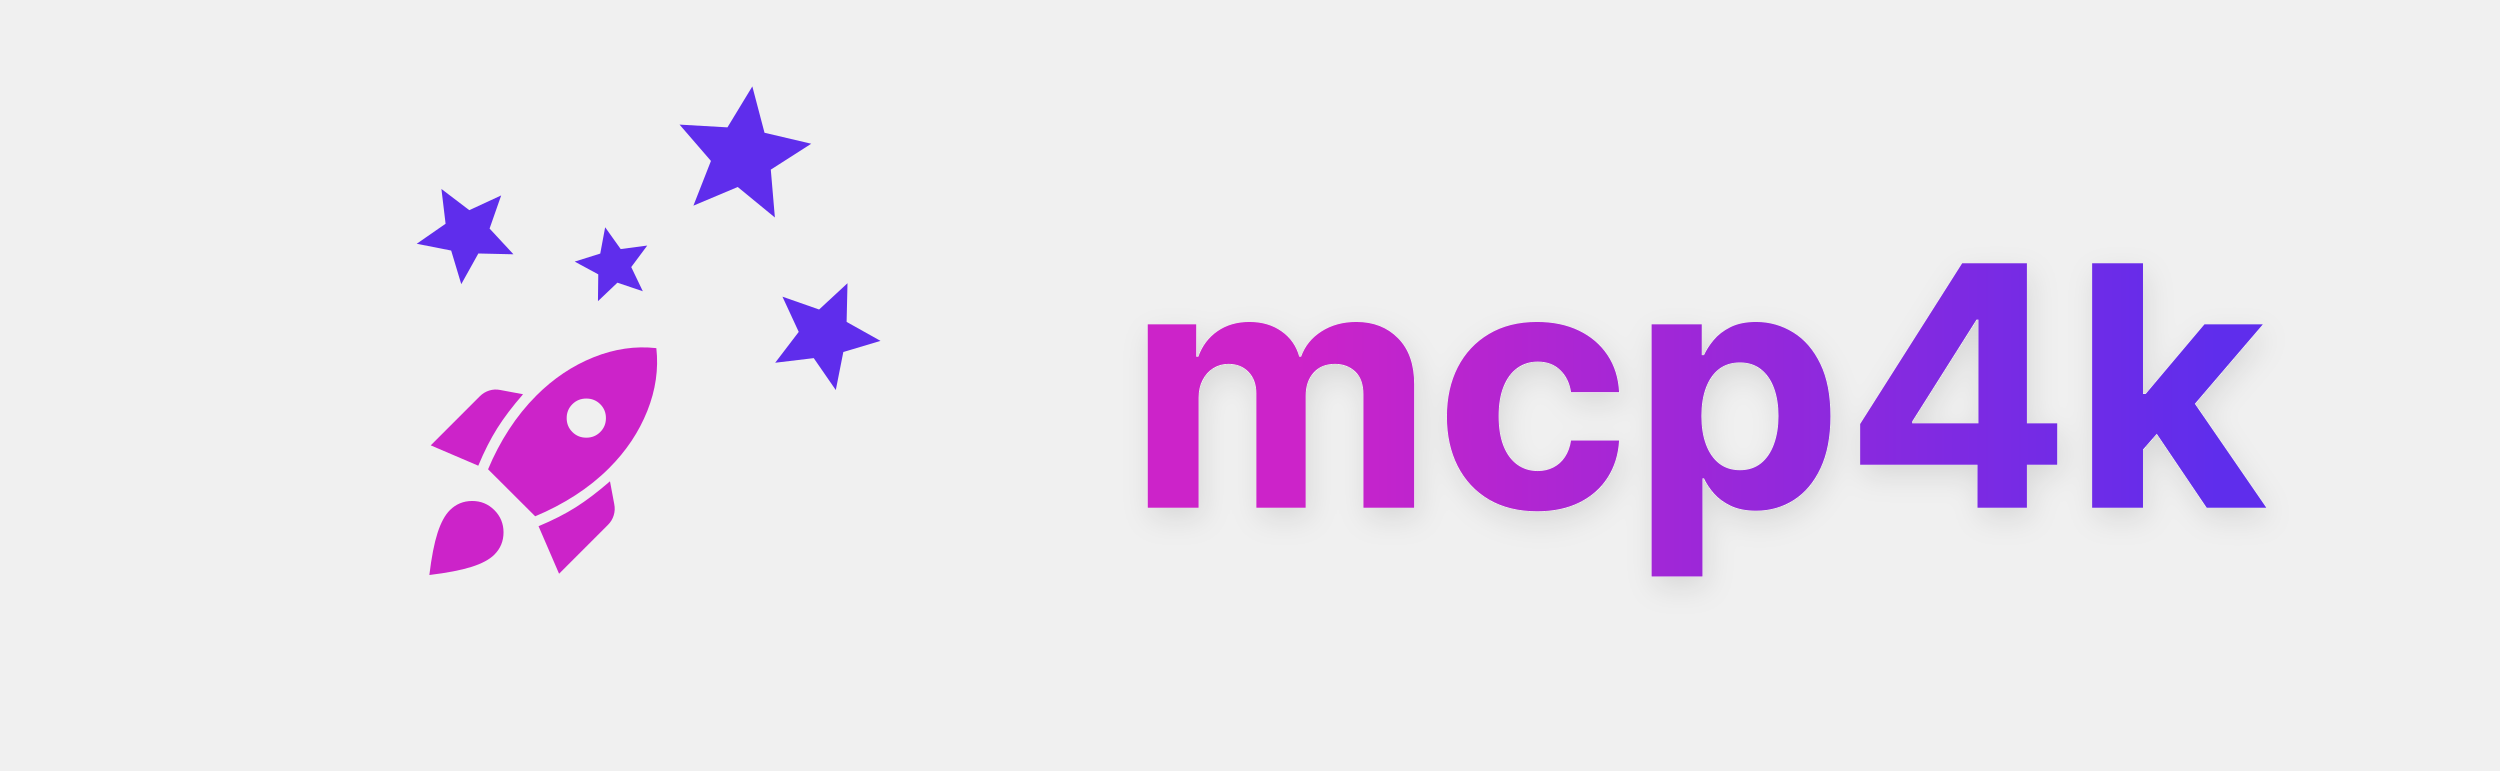
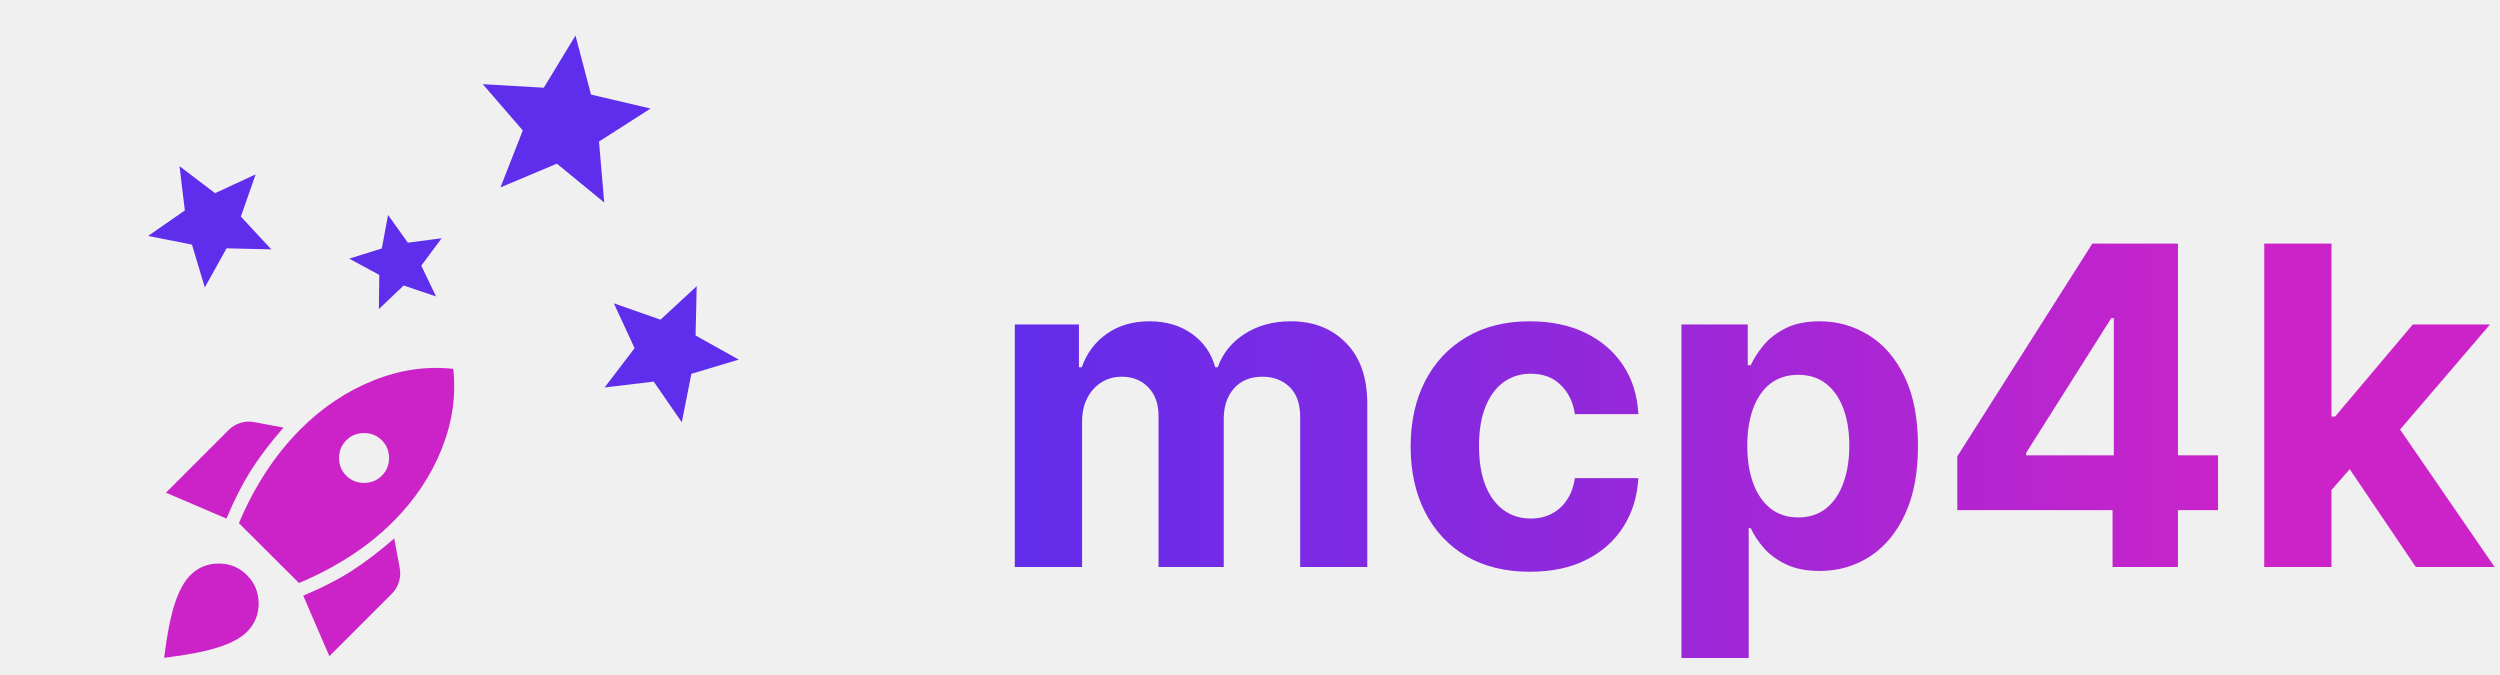
- <svg xmlns="http://www.w3.org/2000/svg" width="714" height="220" viewBox="0 0 714 220" fill="none">
-   <g filter="url(#filter0_d_445_4434)">
-     <path d="M327.795 145V92.636H341.636V101.875H342.25C343.341 98.807 345.159 96.386 347.705 94.614C350.25 92.841 353.295 91.954 356.841 91.954C360.432 91.954 363.489 92.852 366.011 94.648C368.534 96.421 370.216 98.829 371.057 101.875H371.602C372.67 98.875 374.602 96.477 377.398 94.682C380.216 92.864 383.545 91.954 387.386 91.954C392.273 91.954 396.239 93.511 399.284 96.625C402.352 99.716 403.886 104.102 403.886 109.784V145H389.398V112.648C389.398 109.739 388.625 107.557 387.08 106.102C385.534 104.648 383.602 103.92 381.284 103.92C378.648 103.92 376.591 104.761 375.114 106.443C373.636 108.102 372.898 110.295 372.898 113.023V145H358.818V112.341C358.818 109.773 358.08 107.727 356.602 106.205C355.148 104.682 353.227 103.92 350.841 103.92C349.227 103.92 347.773 104.33 346.477 105.148C345.205 105.943 344.193 107.068 343.443 108.523C342.693 109.955 342.318 111.636 342.318 113.568V145H327.795ZM439.017 146.023C433.653 146.023 429.04 144.886 425.176 142.614C421.335 140.318 418.381 137.136 416.312 133.068C414.267 129 413.244 124.318 413.244 119.023C413.244 113.659 414.278 108.955 416.347 104.909C418.438 100.841 421.403 97.671 425.244 95.398C429.085 93.102 433.653 91.954 438.949 91.954C443.517 91.954 447.517 92.784 450.949 94.443C454.381 96.102 457.097 98.432 459.097 101.432C461.097 104.432 462.199 107.955 462.403 112H448.699C448.313 109.386 447.29 107.284 445.631 105.693C443.994 104.08 441.847 103.273 439.188 103.273C436.938 103.273 434.972 103.886 433.29 105.114C431.631 106.318 430.335 108.08 429.403 110.398C428.472 112.716 428.006 115.523 428.006 118.818C428.006 122.159 428.46 125 429.369 127.341C430.301 129.682 431.608 131.466 433.29 132.693C434.972 133.92 436.938 134.534 439.188 134.534C440.847 134.534 442.335 134.193 443.653 133.511C444.994 132.83 446.097 131.841 446.96 130.545C447.847 129.227 448.426 127.648 448.699 125.807H462.403C462.176 129.807 461.085 133.33 459.131 136.375C457.199 139.398 454.528 141.761 451.119 143.466C447.71 145.17 443.676 146.023 439.017 146.023ZM471.702 164.636V92.636H486.02V101.432H486.668C487.304 100.023 488.224 98.591 489.429 97.136C490.656 95.659 492.247 94.432 494.202 93.454C496.179 92.454 498.634 91.954 501.565 91.954C505.384 91.954 508.906 92.954 512.134 94.954C515.361 96.932 517.94 99.921 519.872 103.92C521.804 107.898 522.77 112.886 522.77 118.886C522.77 124.727 521.827 129.659 519.94 133.682C518.077 137.682 515.531 140.716 512.304 142.784C509.099 144.83 505.509 145.852 501.531 145.852C498.713 145.852 496.315 145.386 494.338 144.455C492.384 143.523 490.781 142.352 489.531 140.943C488.281 139.511 487.327 138.068 486.668 136.614H486.224V164.636H471.702ZM485.918 118.818C485.918 121.932 486.349 124.648 487.213 126.966C488.077 129.284 489.327 131.091 490.963 132.386C492.599 133.659 494.588 134.295 496.929 134.295C499.293 134.295 501.293 133.648 502.929 132.352C504.565 131.034 505.804 129.216 506.645 126.898C507.509 124.557 507.94 121.864 507.94 118.818C507.94 115.795 507.52 113.136 506.679 110.841C505.838 108.545 504.599 106.75 502.963 105.455C501.327 104.159 499.315 103.511 496.929 103.511C494.565 103.511 492.565 104.136 490.929 105.386C489.315 106.636 488.077 108.409 487.213 110.705C486.349 113 485.918 115.705 485.918 118.818ZM531.259 132.727V121.102L560.406 75.182H570.429V91.273H564.497L546.122 120.352V120.898H587.543V132.727H531.259ZM564.77 145V129.182L565.043 124.034V75.182H578.884V145H564.77ZM610.673 129.932L610.707 112.511H612.821L629.594 92.636H646.264L623.73 118.955H620.287L610.673 129.932ZM597.514 145V75.182H612.037V145H597.514ZM630.241 145L614.832 122.193L624.514 111.932L647.253 145H630.241Z" fill="url(#paint0_linear_445_4434)" />
-   </g>
-   <mask id="mask0_445_4434" style="mask-type:alpha" maskUnits="userSpaceOnUse" x="112" y="88" width="86" height="87">
-     <rect x="112" y="88.025" width="86" height="86" fill="#CC23C9" />
-   </mask>
-   <g mask="url(#mask0_445_4434)">
-     <path d="M123.019 127.193L137.035 113.177C137.802 112.41 138.696 111.864 139.716 111.54C140.736 111.217 141.785 111.162 142.865 111.378L149.384 112.598C146.375 116.048 143.918 119.287 142.014 122.314C140.109 125.342 138.303 128.904 136.594 133.003L123.019 127.193ZM139.392 134.029C141.05 130.037 143.041 126.252 145.363 122.676C147.685 119.1 150.296 115.862 153.195 112.964C158.06 108.099 163.493 104.459 169.495 102.044C175.498 99.63 181.482 98.759 187.45 99.429C188.12 105.397 187.258 111.382 184.862 117.384C182.466 123.386 178.836 128.819 173.971 133.684C171.072 136.583 167.825 139.188 164.231 141.499C160.636 143.809 156.842 145.794 152.85 147.452L139.392 134.029ZM163.462 123.382C164.542 124.462 165.871 125.002 167.448 125.002C169.026 125.002 170.355 124.462 171.435 123.382C172.515 122.303 173.055 120.98 173.055 119.414C173.055 117.847 172.515 116.524 171.435 115.444C170.355 114.364 169.026 113.825 167.448 113.825C165.871 113.825 164.542 114.364 163.462 115.444C162.382 116.524 161.842 117.847 161.842 119.414C161.842 120.98 162.382 122.303 163.462 123.382ZM159.672 163.86L153.808 150.285C157.906 148.576 161.463 146.763 164.479 144.848C167.495 142.932 170.739 140.47 174.212 137.461L175.431 143.979C175.647 145.059 175.599 146.118 175.287 147.157C174.975 148.195 174.435 149.097 173.667 149.865L159.672 163.86ZM128.476 145.709C130.222 143.963 132.342 143.087 134.834 143.081C137.326 143.074 139.445 143.943 141.191 145.688C142.936 147.434 143.809 149.553 143.809 152.045C143.809 154.538 142.936 156.656 141.191 158.402C139.799 159.794 137.632 160.958 134.692 161.892C131.752 162.828 127.728 163.605 122.619 164.225C123.24 159.117 124.023 155.102 124.969 152.18C125.916 149.258 127.085 147.101 128.476 145.709Z" fill="#CC23C9" />
-   </g>
-   <mask id="mask1_445_4434" style="mask-type:alpha" maskUnits="userSpaceOnUse" x="177" y="9" width="70" height="69">
-     <rect x="186.651" y="9" width="60.349" height="60.349" transform="rotate(8.26582 186.651 9)" fill="#8053FF" />
-   </mask>
-   <g mask="url(#mask1_445_4434)">
-     <path d="M198.038 58.736L203.046 45.962L194.077 35.586L207.761 36.376L214.865 24.68L218.346 37.914L231.69 41.05L220.139 48.446L221.305 62.116L210.691 53.406L198.038 58.736Z" fill="#5F2DEC" />
-   </g>
-   <mask id="mask2_445_4434" style="mask-type:alpha" maskUnits="userSpaceOnUse" x="208" y="67" width="56" height="56">
-     <rect x="225.259" y="67.025" width="42" height="42" transform="rotate(24.2636 225.259 67.0245)" fill="#5F2DEC" />
-   </mask>
-   <g mask="url(#mask2_445_4434)">
-     <path d="M221.394 103.6L228.117 94.787L223.463 84.728L233.933 88.395L242.046 80.885L241.793 91.938L251.475 97.354L240.855 100.529L238.704 111.402L232.403 102.279L221.394 103.6Z" fill="#5F2DEC" />
-   </g>
-   <mask id="mask3_445_4434" style="mask-type:alpha" maskUnits="userSpaceOnUse" x="155" y="55" width="41" height="41">
-     <rect x="155" y="62.296" width="33.694" height="33.694" transform="rotate(-12.4628 155 62.2959)" fill="#5F2DEC" />
-   </mask>
-   <g mask="url(#mask3_445_4434)">
-     <path d="M170.775 86.017L170.865 78.357L164.131 74.711L171.433 72.42L172.831 64.908L177.265 71.131L184.852 70.132L180.282 76.276L183.592 83.184L176.329 80.734L170.775 86.017Z" fill="#5F2DEC" />
-   </g>
-   <mask id="mask4_445_4434" style="mask-type:alpha" maskUnits="userSpaceOnUse" x="107" y="40" width="52" height="52">
-     <rect x="107" y="58.902" width="38" height="38" transform="rotate(-29.7868 107 58.902)" fill="#5F2DEC" />
-   </mask>
-   <g mask="url(#mask4_445_4434)">
-     <path d="M131.736 81.16L128.852 71.556L119.012 69.621L127.259 63.901L126.069 53.969L134.03 60.025L143.139 55.811L139.824 65.276L146.645 72.626L136.616 72.396L131.736 81.16Z" fill="#5F2DEC" />
+ <svg xmlns="http://www.w3.org/2000/svg" width="582" height="157" viewBox="0 0 582 157" fill="none">
+   <g clip-path="url(#clip0_445_4434)">
+     <path d="M236.25 132V75.532H251.176V85.495H251.837C253.014 82.186 254.975 79.576 257.72 77.664C260.465 75.752 263.749 74.796 267.572 74.796C271.444 74.796 274.741 75.764 277.461 77.701C280.182 79.612 281.996 82.21 282.902 85.495H283.491C284.642 82.259 286.726 79.674 289.74 77.737C292.779 75.777 296.37 74.796 300.512 74.796C305.781 74.796 310.058 76.475 313.342 79.833C316.651 83.166 318.305 87.896 318.305 94.023V132H302.681V97.112C302.681 93.975 301.848 91.622 300.181 90.053C298.514 88.484 296.431 87.7 293.931 87.7C291.088 87.7 288.87 88.607 287.277 90.421C285.684 92.21 284.888 94.575 284.888 97.516V132H269.704V96.781C269.704 94.011 268.908 91.805 267.315 90.163C265.746 88.521 263.675 87.7 261.102 87.7C259.362 87.7 257.793 88.141 256.396 89.024C255.024 89.882 253.933 91.095 253.124 92.663C252.315 94.207 251.911 96.021 251.911 98.104V132H236.25ZM356.19 133.103C350.406 133.103 345.431 131.877 341.264 129.427C337.122 126.951 333.936 123.52 331.706 119.133C329.5 114.746 328.397 109.697 328.397 103.986C328.397 98.202 329.512 93.129 331.742 88.766C333.997 84.379 337.196 80.96 341.338 78.509C345.48 76.034 350.406 74.796 356.116 74.796C361.043 74.796 365.356 75.691 369.057 77.48C372.758 79.269 375.687 81.781 377.844 85.016C380 88.252 381.189 92.051 381.41 96.413H366.631C366.214 93.595 365.111 91.328 363.322 89.612C361.557 87.872 359.241 87.002 356.374 87.002C353.947 87.002 351.827 87.663 350.014 88.987C348.225 90.286 346.828 92.185 345.823 94.685C344.818 97.185 344.315 100.212 344.315 103.766C344.315 107.369 344.806 110.432 345.786 112.957C346.791 115.481 348.2 117.405 350.014 118.728C351.827 120.052 353.947 120.714 356.374 120.714C358.163 120.714 359.768 120.346 361.19 119.611C362.636 118.876 363.824 117.809 364.756 116.412C365.712 114.991 366.337 113.287 366.631 111.302H381.41C381.164 115.616 379.988 119.415 377.88 122.699C375.797 125.959 372.917 128.507 369.241 130.346C365.565 132.184 361.214 133.103 356.19 133.103ZM391.437 153.176V75.532H406.877V85.016H407.576C408.262 83.497 409.255 81.953 410.554 80.384C411.877 78.791 413.593 77.468 415.701 76.414C417.833 75.335 420.48 74.796 423.641 74.796C427.759 74.796 431.558 75.875 435.038 78.031C438.518 80.164 441.3 83.387 443.383 87.7C445.467 91.989 446.508 97.369 446.508 103.839C446.508 110.138 445.491 115.457 443.457 119.795C441.447 124.108 438.702 127.38 435.222 129.61C431.766 131.816 427.894 132.919 423.605 132.919C420.566 132.919 417.98 132.417 415.848 131.412C413.74 130.407 412.012 129.145 410.664 127.625C409.316 126.081 408.287 124.525 407.576 122.956H407.098V153.176H391.437ZM406.767 103.766C406.767 107.124 407.233 110.052 408.164 112.552C409.095 115.052 410.443 117.001 412.208 118.398C413.973 119.77 416.117 120.456 418.642 120.456C421.19 120.456 423.347 119.758 425.112 118.361C426.877 116.939 428.212 114.979 429.119 112.479C430.05 109.954 430.516 107.05 430.516 103.766C430.516 100.506 430.063 97.639 429.156 95.163C428.249 92.688 426.913 90.752 425.149 89.355C423.384 87.958 421.215 87.259 418.642 87.259C416.093 87.259 413.936 87.933 412.171 89.281C410.431 90.629 409.095 92.541 408.164 95.016C407.233 97.492 406.767 100.408 406.767 103.766ZM455.662 118.765V106.229L487.095 56.709H497.903V74.061H491.506L471.691 105.42V106.008H516.358V118.765H455.662ZM491.801 132V114.942L492.095 109.391V56.709H507.021V132H491.801ZM541.302 115.751L541.339 96.965H543.618L561.706 75.532H579.683L555.383 103.913H551.67L541.302 115.751ZM527.112 132V56.709H542.773V132H527.112ZM562.404 132L545.787 107.405L556.228 96.34L580.749 132H562.404Z" fill="url(#paint0_linear_445_4434)" />
+     <mask id="mask0_445_4434" style="mask-type:alpha" maskUnits="userSpaceOnUse" x="27" y="74" width="90" height="90">
+       <rect x="27.191" y="74.036" width="89.277" height="89.277" fill="#CC23C9" />
+     </mask>
+     <g mask="url(#mask0_445_4434)">
+       <path d="M38.629 114.697L53.179 100.146C53.976 99.35 54.904 98.784 55.963 98.447C57.021 98.111 58.111 98.055 59.232 98.279L65.999 99.546C62.875 103.127 60.325 106.489 58.348 109.632C56.371 112.775 54.496 116.473 52.722 120.728L38.629 114.697ZM55.626 121.793C57.348 117.649 59.414 113.72 61.824 110.008C64.236 106.295 66.946 102.934 69.955 99.925C75.005 94.875 80.646 91.096 86.877 88.59C93.108 86.084 99.32 85.179 105.515 85.875C106.211 92.07 105.316 98.283 102.829 104.514C100.342 110.744 96.573 116.385 91.523 121.435C88.514 124.445 85.143 127.149 81.411 129.547C77.68 131.946 73.742 134.006 69.597 135.728L55.626 121.793ZM80.614 110.741C81.734 111.862 83.114 112.422 84.752 112.422C86.39 112.422 87.769 111.862 88.89 110.741C90.011 109.62 90.572 108.247 90.572 106.621C90.572 104.995 90.011 103.621 88.89 102.5C87.769 101.379 86.39 100.819 84.752 100.819C83.114 100.819 81.734 101.379 80.614 102.5C79.493 103.621 78.932 104.995 78.932 106.621C78.932 108.247 79.493 109.62 80.614 110.741ZM76.679 152.761L70.591 138.669C74.846 136.894 78.538 135.013 81.669 133.025C84.8 131.036 88.168 128.479 91.773 125.356L93.039 132.122C93.263 133.243 93.213 134.343 92.889 135.421C92.565 136.499 92.004 137.436 91.208 138.232L76.679 152.761ZM44.294 133.918C46.107 132.106 48.307 131.197 50.895 131.19C53.482 131.182 55.681 132.085 57.493 133.897C59.306 135.709 60.212 137.909 60.212 140.496C60.212 143.083 59.306 145.283 57.493 147.095C56.048 148.54 53.8 149.748 50.748 150.718C47.695 151.689 43.518 152.496 38.214 153.14C38.858 147.837 39.672 143.669 40.654 140.635C41.636 137.602 42.85 135.363 44.294 133.918Z" fill="#CC23C9" />
+     </g>
+     <mask id="mask1_445_4434" style="mask-type:alpha" maskUnits="userSpaceOnUse" x="95" y="-8" width="72" height="72">
+       <rect x="104.687" y="-8" width="62.648" height="62.648" transform="rotate(8.26582 104.687 -8)" fill="#8053FF" />
+     </mask>
+     <g mask="url(#mask1_445_4434)">
+       <path d="M116.507 43.631L121.706 30.371L112.395 19.599L126.6 20.419L133.975 8.277L137.589 22.016L151.441 25.271L139.45 32.949L140.66 47.14L129.642 38.098L116.507 43.631Z" fill="#5F2DEC" />
+     </g>
+     <mask id="mask2_445_4434" style="mask-type:alpha" maskUnits="userSpaceOnUse" x="126" y="52" width="59" height="58">
+       <rect x="144.766" y="52.236" width="43.6" height="43.6" transform="rotate(24.2636 144.766 52.2355)" fill="#5F2DEC" />
+     </mask>
+     <g mask="url(#mask2_445_4434)">
+       <path d="M140.753 90.204L147.732 81.056L142.901 70.613L153.769 74.42L162.192 66.624L161.93 78.098L171.98 83.72L160.956 87.017L158.723 98.304L152.182 88.833L140.753 90.204Z" fill="#5F2DEC" />
+     </g>
+     <mask id="mask3_445_4434" style="mask-type:alpha" maskUnits="userSpaceOnUse" x="71" y="39" width="43" height="43">
+       <rect x="71.83" y="47.327" width="34.978" height="34.978" transform="rotate(-12.4628 71.8296 47.3269)" fill="#5F2DEC" />
+     </mask>
+     <g mask="url(#mask3_445_4434)">
+       <path d="M88.204 71.952L88.299 64L81.308 60.215L88.888 57.836L90.339 50.038L94.942 56.498L102.818 55.461L98.074 61.84L101.51 69.011L93.97 66.467L88.204 71.952Z" fill="#5F2DEC" />
+     </g>
+     <mask id="mask4_445_4434" style="mask-type:alpha" maskUnits="userSpaceOnUse" x="22" y="24" width="54" height="55">
+       <rect x="22" y="43.803" width="39.448" height="39.448" transform="rotate(-29.7868 22 43.8033)" fill="#5F2DEC" />
+     </mask>
+     <g mask="url(#mask4_445_4434)">
+       <path d="M47.679 66.91L44.685 56.94L34.47 54.931L43.031 48.992L41.796 38.683L50.06 44.969L59.516 40.594L56.075 50.42L63.156 58.051L52.745 57.811L47.679 66.91Z" fill="#5F2DEC" />
+     </g>
  </g>
  <defs>
-     <filter id="filter0_d_445_4434" x="320.795" y="70.182" width="335.458" height="105.455" filterUnits="userSpaceOnUse" color-interpolation-filters="sRGB">
-       <feFlood flood-opacity="0" result="BackgroundImageFix" />
-       <feColorMatrix in="SourceAlpha" type="matrix" values="0 0 0 0 0 0 0 0 0 0 0 0 0 0 0 0 0 0 127 0" result="hardAlpha" />
-       <feOffset dx="1" dy="3" />
-       <feGaussianBlur stdDeviation="4" />
-       <feComposite in2="hardAlpha" operator="out" />
-       <feColorMatrix type="matrix" values="0 0 0 0 0 0 0 0 0 0 0 0 0 0 0 0 0 0 0.1 0" />
-       <feBlend mode="normal" in2="BackgroundImageFix" result="effect1_dropShadow_445_4434" />
-       <feBlend mode="normal" in="SourceGraphic" in2="effect1_dropShadow_445_4434" result="shape" />
-     </filter>
-     <linearGradient id="paint0_linear_445_4434" x1="322" y1="110" x2="648" y2="110" gradientUnits="userSpaceOnUse">
-       <stop offset="0.15" stop-color="#CC23C9" />
-       <stop offset="0.955" stop-color="#5F2DEC" />
+     <linearGradient id="paint0_linear_445_4434" x1="582" y1="94.5" x2="230" y2="94.5" gradientUnits="userSpaceOnUse">
+       <stop offset="0.16" stop-color="#CC23C9" />
+       <stop offset="1" stop-color="#5F2DEC" />
    </linearGradient>
+     <clipPath id="clip0_445_4434">
+       <rect width="582" height="157" rx="23.119" fill="white" />
+     </clipPath>
  </defs>
</svg>
